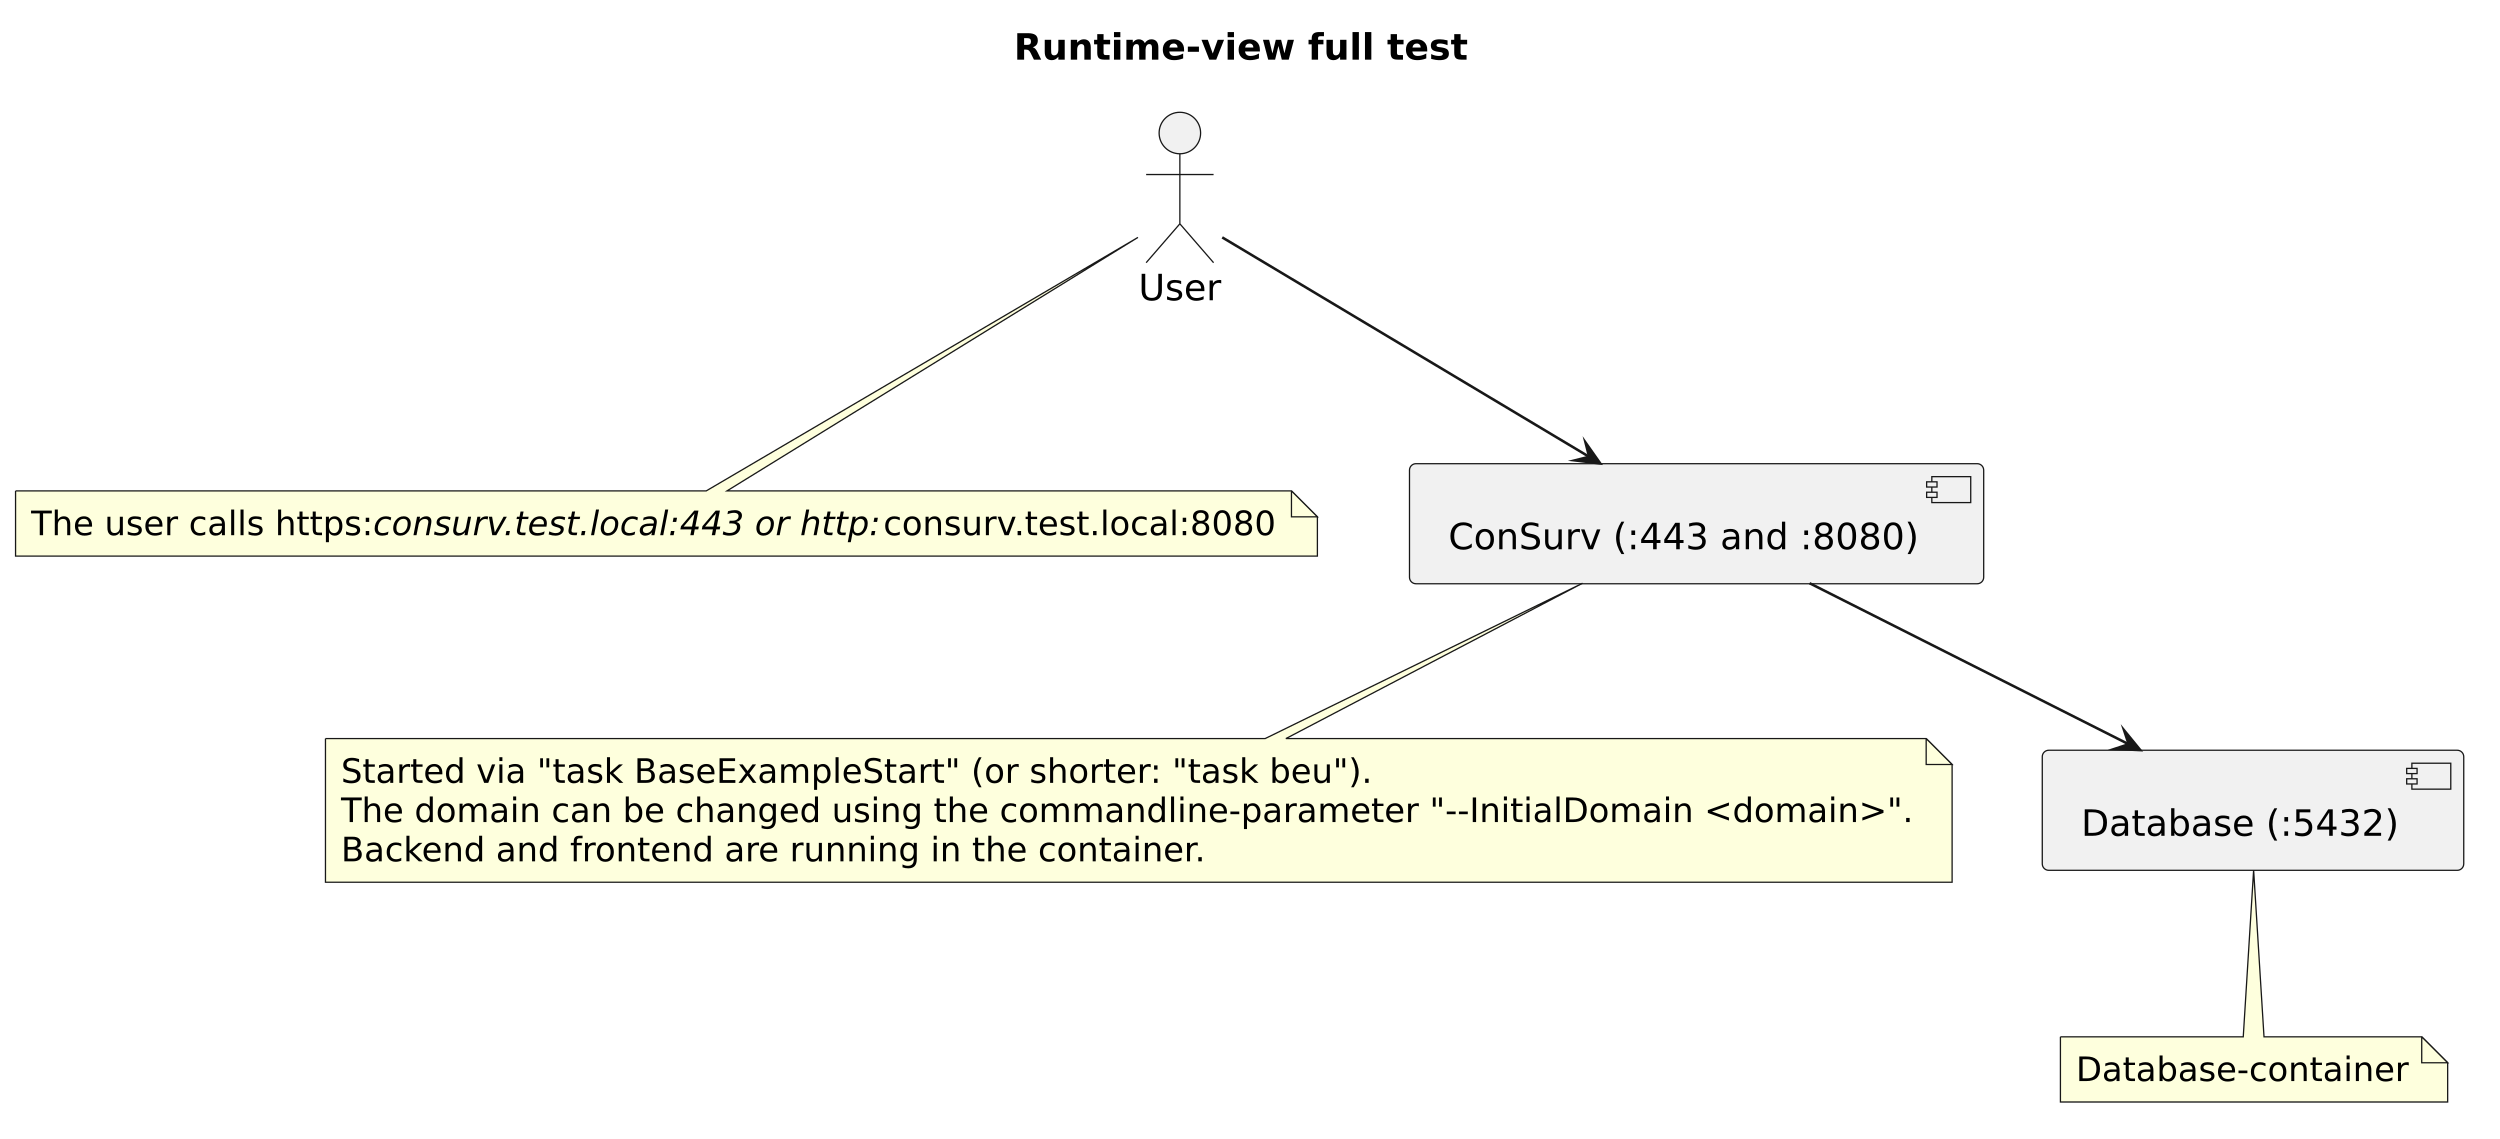
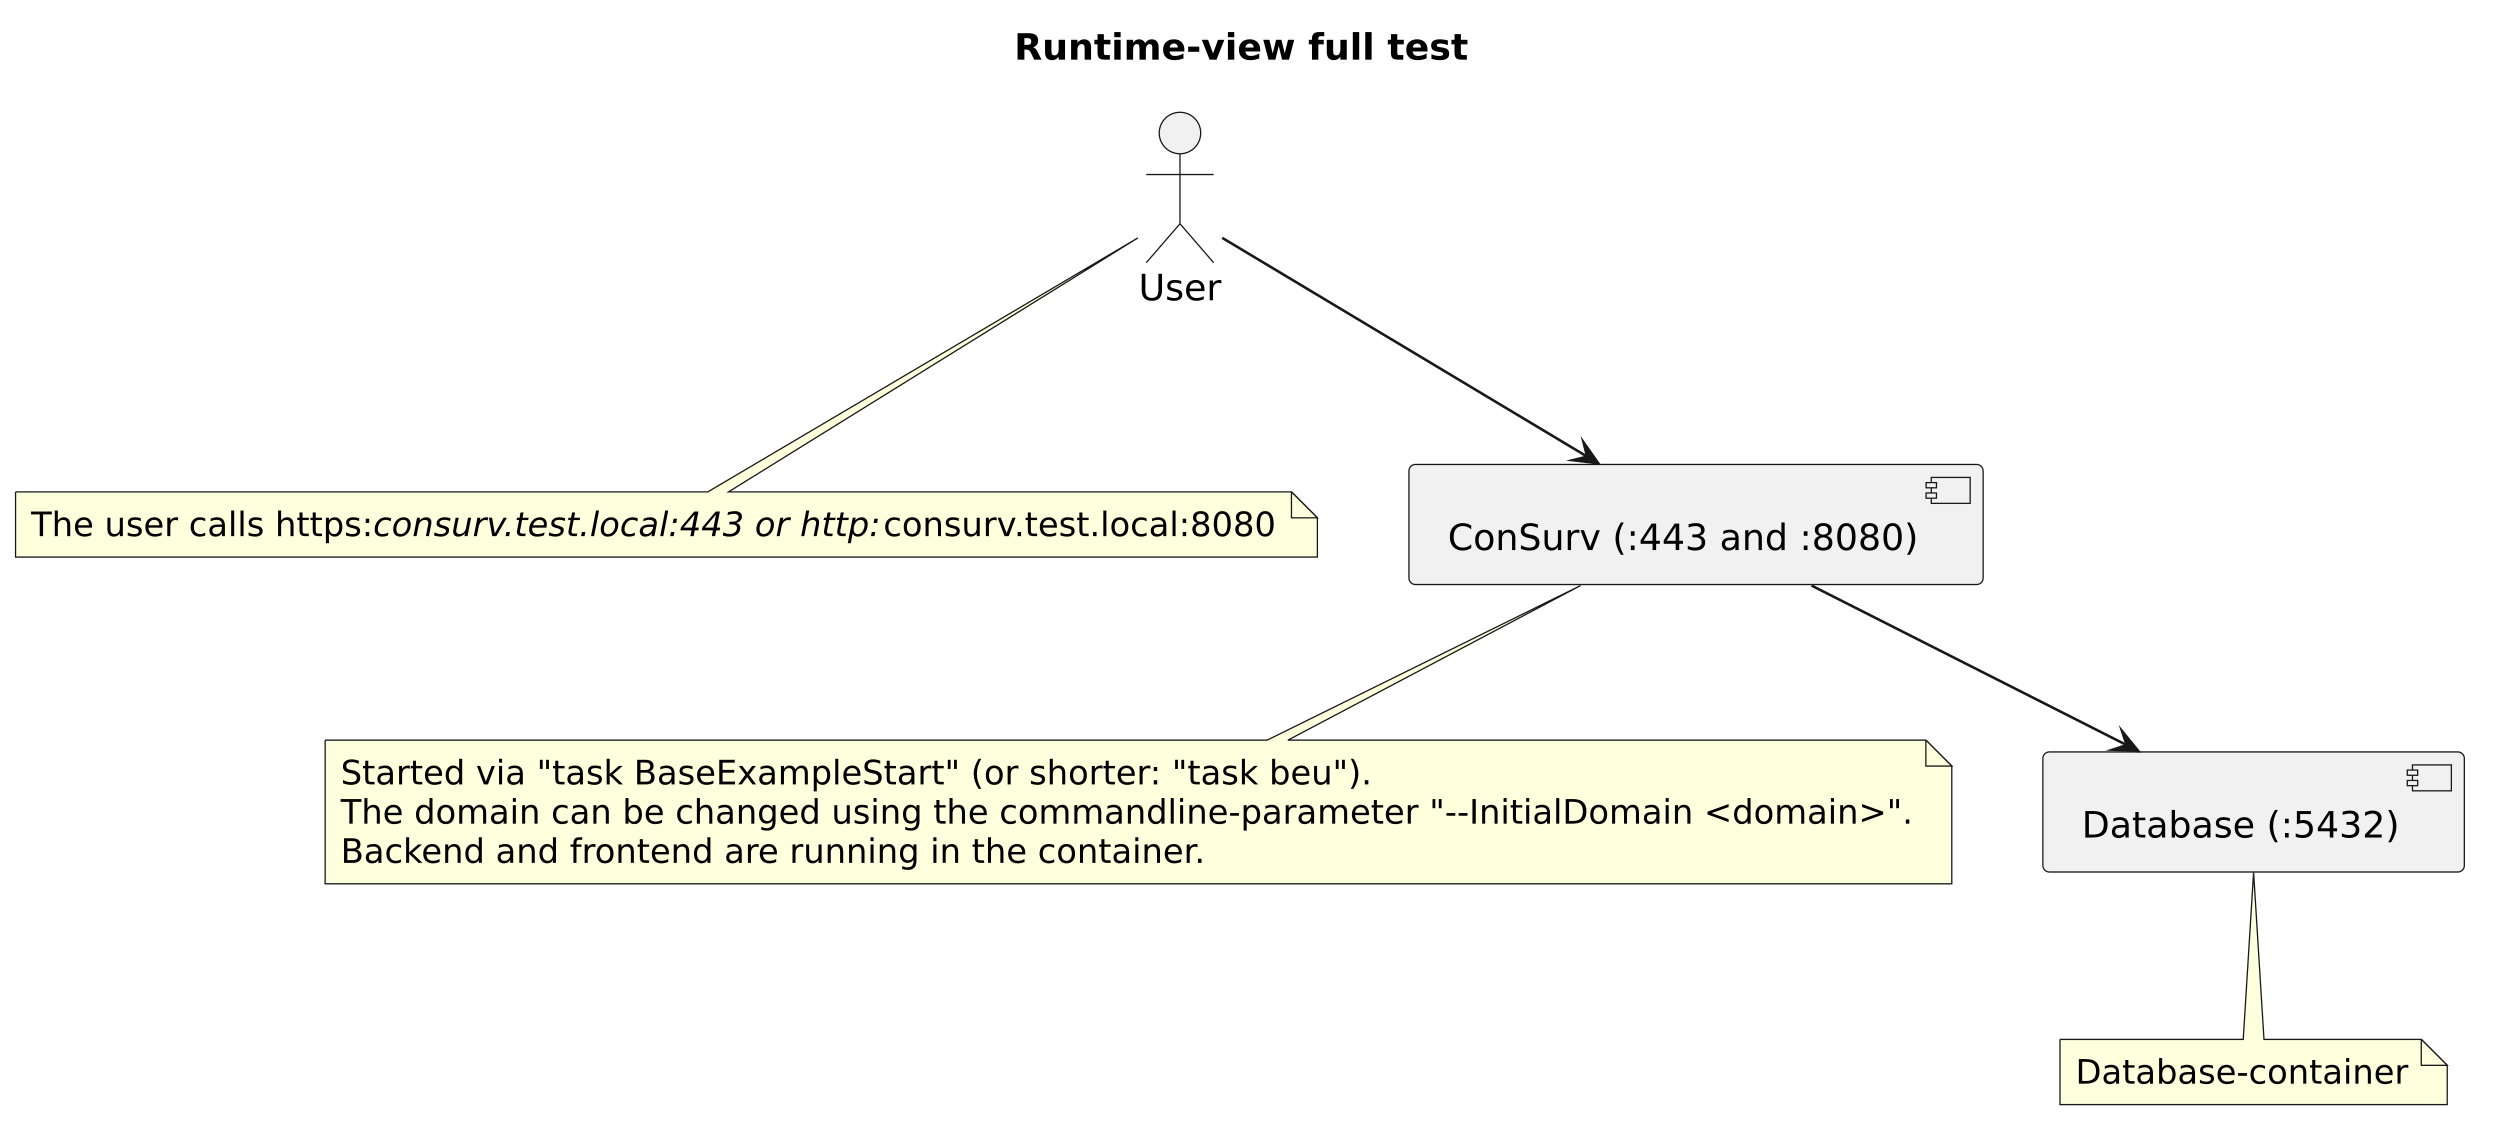
- <svg xmlns="http://www.w3.org/2000/svg" contentStyleType="text/css" data-diagram-type="DESCRIPTION" height="439px" preserveAspectRatio="none" style="width:964px;height:439px;background:#FFFFFF;" version="1.1" viewBox="0 0 964 439" width="964px" zoomAndPan="magnify">
+ <svg xmlns="http://www.w3.org/2000/svg" version="1.1" data-diagram-type="DESCRIPTION" style="width:964px;height:440px;background:#FFFFFF;" width="964px" height="440px" viewBox="0 0 964 440" zoomAndPan="magnify" preserveAspectRatio="none" contentStyleType="text/css">
  <defs />
-   <g>
+   <g font-family="sans-serif" lengthAdjust="spacing">
    <g class="title" data-source-line="1">
-       <text fill="#000000" font-family="'DejaVu Sans'" font-size="14" font-weight="700" lengthAdjust="spacing" textLength="175.068" x="390.976" y="22.995">Runtime-view full test</text>
+       <text x="391.091" y="22.995" fill="#000" font-size="14" textLength="175.068" font-weight="700" font-family="DejaVu Sans">Runtime-view full test</text>
    </g>
-     <g class="entity" data-qualified-name="user" data-source-line="3" id="ent0001">
-       <ellipse cx="454.955" cy="51.297" fill="#F1F1F1" rx="8" ry="8" style="stroke:#181818;stroke-width:0.5;" />
-       <path d="M454.955,59.297 L454.955,86.297 M441.955,67.297 L467.955,67.297 M454.955,86.297 L441.955,101.297 M454.955,86.297 L467.955,101.297" fill="none" style="stroke:#181818;stroke-width:0.5;" />
-       <text fill="#000000" font-family="'DejaVu Sans'" font-size="14" lengthAdjust="spacing" textLength="31.91" x="439" y="115.792">User</text>
+     <g class="entity" data-qualified-name="user" id="ent0001" data-source-line="3">
+       <ellipse cx="454.995" cy="51.297" rx="8" ry="8" fill="#F1F1F1" style="stroke:#181818;stroke-width:0.5;" />
+       <path d="M454.995,59.297 L454.995,86.297 M441.995,67.297 L467.995,67.297 M454.995,86.297 L441.995,101.297 M454.995,86.297 L467.995,101.297" style="stroke:#181818;stroke-width:0.5;" fill="none" />
+       <text x="439.04" y="115.792" fill="#000" font-size="14" textLength="31.91" font-family="DejaVu Sans">User</text>
    </g>
-     <g class="entity" data-qualified-name="UserNote" data-source-line="5" id="ent0002">
-       <path d="M6,189.297 L6,214.43 A0,0 0 0 0 6,214.43 L507.987,214.43 A0,0 0 0 0 507.987,214.43 L507.987,199.297 L497.987,189.297 L280.31,189.297 L438.8,91.537 L272.31,189.297 L6,189.297 A0,0 0 0 0 6,189.297" fill="#FEFFDD" style="stroke:#181818;stroke-width:0.5;" />
-       <path d="M497.987,189.297 L497.987,199.297 L507.987,199.297 L497.987,189.297" fill="#FEFFDD" style="stroke:#181818;stroke-width:0.5;" />
-       <text fill="#000000" font-family="'DejaVu Sans'" font-size="13" lengthAdjust="spacing" textLength="131.879" x="12" y="206.364">The user calls https:</text>
-       <text fill="#000000" font-family="'DejaVu Sans'" font-size="13" font-style="italic" lengthAdjust="spacing" textLength="196.733" x="143.879" y="206.364">consurv.test.local:443 or http:</text>
-       <text fill="#000000" font-family="'DejaVu Sans'" font-size="13" lengthAdjust="spacing" textLength="152.375" x="340.612" y="206.364">consurv.test.local:8080</text>
+     <g class="entity" data-qualified-name="UserNote" id="ent0002" data-source-line="5">
+       <path d="M6,189.677 L6,214.81 A0,0 0 0 0 6,214.81 L507.987,214.81 A0,0 0 0 0 507.987,214.81 L507.987,199.677 L497.987,189.677 L280.91,189.677 L438.79,91.717 L272.91,189.677 L6,189.677 A0,0 0 0 0 6,189.677" style="stroke:#181818;stroke-width:0.5;" fill="#FEFFDD" />
+       <path d="M497.987,189.677 L497.987,199.677 L507.987,199.677 L497.987,189.677" style="stroke:#181818;stroke-width:0.5;" fill="#FEFFDD" />
+       <text x="12" y="206.744" fill="#000" font-size="13" textLength="131.879" font-family="DejaVu Sans">The user calls https:</text>
+       <text x="143.879" y="206.744" fill="#000" font-size="13" textLength="196.733" font-style="italic" font-family="DejaVu Sans">consurv.test.local:443 or http:</text>
+       <text x="340.612" y="206.744" fill="#000" font-size="13" textLength="152.375" font-family="DejaVu Sans">consurv.test.local:8080</text>
    </g>
-     <g class="entity" data-qualified-name="ConSurv" data-source-line="9" id="ent0004">
-       <rect fill="#F1F1F1" height="46.297" rx="2.5" ry="2.5" style="stroke:#181818;stroke-width:0.5;" width="221.412" x="543.5" y="178.797" />
-       <rect fill="#F1F1F1" height="10" style="stroke:#181818;stroke-width:0.5;" width="15" x="744.912" y="183.797" />
-       <rect fill="#F1F1F1" height="2" style="stroke:#181818;stroke-width:0.5;" width="4" x="742.912" y="185.797" />
-       <rect fill="#F1F1F1" height="2" style="stroke:#181818;stroke-width:0.5;" width="4" x="742.912" y="189.797" />
-       <text fill="#000000" font-family="'DejaVu Sans'" font-size="14" lengthAdjust="spacing" textLength="181.412" x="558.5" y="211.792">ConSurv (:443 and :8080)</text>
+     <g class="entity" data-qualified-name="ConSurv" id="ent0004" data-source-line="9">
+       <rect x="543.29" y="179.097" width="221.412" height="46.297" fill="#F1F1F1" style="stroke:#181818;stroke-width:0.5;" rx="2.5" ry="2.5" />
+       <rect x="744.702" y="184.097" width="15" height="10" fill="#F1F1F1" style="stroke:#181818;stroke-width:0.5;" />
+       <rect x="742.702" y="186.097" width="4" height="2" fill="#F1F1F1" style="stroke:#181818;stroke-width:0.5;" />
+       <rect x="742.702" y="190.097" width="4" height="2" fill="#F1F1F1" style="stroke:#181818;stroke-width:0.5;" />
+       <text x="558.29" y="212.092" fill="#000" font-size="14" textLength="181.412" font-family="DejaVu Sans">ConSurv (:443 and :8080)</text>
    </g>
-     <g class="entity" data-qualified-name="ConSurvNote" data-source-line="11" id="ent0005">
-       <path d="M125.5,284.797 L125.5,340.195 A0,0 0 0 0 125.5,340.195 L752.733,340.195 A0,0 0 0 0 752.733,340.195 L752.733,294.797 L742.733,284.797 L495.83,284.797 L610.23,224.887 L487.83,284.797 L125.5,284.797 A0,0 0 0 0 125.5,284.797" fill="#FEFFDD" style="stroke:#181818;stroke-width:0.5;" />
-       <path d="M742.733,284.797 L742.733,294.797 L752.733,294.797 L742.733,284.797" fill="#FEFFDD" style="stroke:#181818;stroke-width:0.5;" />
-       <text fill="#000000" font-family="'DejaVu Sans'" font-size="13" lengthAdjust="spacing" textLength="397.858" x="131.5" y="301.864">Started via "task BaseExampleStart" (or shorter: "task beu").</text>
-       <text fill="#000000" font-family="'DejaVu Sans'" font-size="13" lengthAdjust="spacing" textLength="606.233" x="131.5" y="316.997">The domain can be changed using the commandline-parameter "--InitialDomain &lt;domain&gt;".</text>
-       <text fill="#000000" font-family="'DejaVu Sans'" font-size="13" lengthAdjust="spacing" textLength="335.524" x="131.5" y="332.129">Backend and frontend are running in the container.</text>
+     <g class="entity" data-qualified-name="ConSurvNote" id="ent0005" data-source-line="11">
+       <path d="M125.38,285.397 L125.38,340.795 A0,0 0 0 0 125.38,340.795 L752.613,340.795 A0,0 0 0 0 752.613,340.795 L752.613,295.397 L742.613,285.397 L496.61,285.397 L609.45,225.797 L488.61,285.397 L125.38,285.397 A0,0 0 0 0 125.38,285.397" style="stroke:#181818;stroke-width:0.5;" fill="#FEFFDD" />
+       <path d="M742.613,285.397 L742.613,295.397 L752.613,295.397 L742.613,285.397" style="stroke:#181818;stroke-width:0.5;" fill="#FEFFDD" />
+       <text x="131.38" y="302.464" fill="#000" font-size="13" textLength="397.858" font-family="DejaVu Sans">Started via "task BaseExampleStart" (or shorter: "task beu").</text>
+       <text x="131.38" y="317.597" fill="#000" font-size="13" textLength="606.233" font-family="DejaVu Sans">The domain can be changed using the commandline-parameter "--InitialDomain &lt;domain&gt;".</text>
+       <text x="131.38" y="332.729" fill="#000" font-size="13" textLength="335.524" font-family="DejaVu Sans">Backend and frontend are running in the container.</text>
    </g>
-     <g class="entity" data-qualified-name="ConSurvDatabase" data-source-line="17" id="ent0007">
-       <rect fill="#F1F1F1" height="46.297" rx="2.5" ry="2.5" style="stroke:#181818;stroke-width:0.5;" width="162.52" x="787.5" y="289.297" />
-       <rect fill="#F1F1F1" height="10" style="stroke:#181818;stroke-width:0.5;" width="15" x="930.02" y="294.297" />
-       <rect fill="#F1F1F1" height="2" style="stroke:#181818;stroke-width:0.5;" width="4" x="928.02" y="296.297" />
-       <rect fill="#F1F1F1" height="2" style="stroke:#181818;stroke-width:0.5;" width="4" x="928.02" y="300.297" />
-       <text fill="#000000" font-family="'DejaVu Sans'" font-size="14" lengthAdjust="spacing" textLength="122.52" x="802.5" y="322.292">Database (:5432)</text>
+     <g class="entity" data-qualified-name="ConSurvDatabase" id="ent0007" data-source-line="17">
+       <rect x="787.73" y="289.947" width="162.521" height="46.297" fill="#F1F1F1" style="stroke:#181818;stroke-width:0.5;" rx="2.5" ry="2.5" />
+       <rect x="930.251" y="294.947" width="15" height="10" fill="#F1F1F1" style="stroke:#181818;stroke-width:0.5;" />
+       <rect x="928.251" y="296.947" width="4" height="2" fill="#F1F1F1" style="stroke:#181818;stroke-width:0.5;" />
+       <rect x="928.251" y="300.947" width="4" height="2" fill="#F1F1F1" style="stroke:#181818;stroke-width:0.5;" />
+       <text x="802.73" y="322.942" fill="#000" font-size="14" textLength="122.521" font-family="DejaVu Sans">Database (:5432)</text>
    </g>
-     <g class="entity" data-qualified-name="ConSurvDatabaseNote" data-source-line="19" id="ent0008">
-       <path d="M794.5,399.797 L794.5,424.93 A0,0 0 0 0 794.5,424.93 L943.818,424.93 A0,0 0 0 0 943.818,424.93 L943.818,409.797 L933.818,399.797 L873,399.797 L869,335.537 L865,399.797 L794.5,399.797 A0,0 0 0 0 794.5,399.797" fill="#FEFFDD" style="stroke:#181818;stroke-width:0.5;" />
-       <path d="M933.818,399.797 L933.818,409.797 L943.818,409.797 L933.818,399.797" fill="#FEFFDD" style="stroke:#181818;stroke-width:0.5;" />
-       <text fill="#000000" font-family="'DejaVu Sans'" font-size="13" lengthAdjust="spacing" textLength="128.318" x="800.5" y="416.864">Database-container</text>
+     <g class="entity" data-qualified-name="ConSurvDatabaseNote" id="ent0008" data-source-line="19">
+       <path d="M794.33,400.797 L794.33,425.93 A0,0 0 0 0 794.33,425.93 L943.648,425.93 A0,0 0 0 0 943.648,425.93 L943.648,410.797 L933.648,400.797 L872.99,400.797 L868.99,336.397 L864.99,400.797 L794.33,400.797 A0,0 0 0 0 794.33,400.797" style="stroke:#181818;stroke-width:0.5;" fill="#FEFFDD" />
+       <path d="M933.648,400.797 L933.648,410.797 L943.648,410.797 L933.648,400.797" style="stroke:#181818;stroke-width:0.5;" fill="#FEFFDD" />
+       <text x="800.33" y="417.864" fill="#000" font-size="13" textLength="128.318" font-family="DejaVu Sans">Database-container</text>
    </g>
-     <g class="link" data-entity-1="ent0001" data-entity-2="ent0004" data-link-type="dependency" data-source-line="23" id="lnk10">
-       <path d="M471.29,91.537 C502.94,110.467 569.189,150.081 612.769,176.141" fill="none" id="user-to-ConSurv" style="stroke:#181818;stroke-width:1;" />
-       <polygon fill="#181818" points="617.06,178.707,611.389,170.655,612.769,176.141,607.283,177.521,617.06,178.707" style="stroke:#181818;stroke-width:1;stroke-linejoin:miter;stroke-miterlimit:10;" />
+     <g class="link" data-entity-1="ent0001" data-entity-2="ent0004" id="lnk10" data-source-line="23" data-link-type="dependency">
+       <path d="M471.28,91.717 C502.75,110.577 568.352,149.906 612.002,176.076" style="stroke:#181818;stroke-width:1;" fill="none" id="user-to-ConSurv" />
+       <polygon points="616.29,178.647,610.628,170.588,612.002,176.076,606.514,177.45,616.29,178.647" fill="#181818" style="stroke:#181818;stroke-width:1;stroke-linejoin:miter;stroke-miterlimit:10;" />
    </g>
-     <g class="link" data-entity-1="ent0004" data-entity-2="ent0007" data-link-type="dependency" data-source-line="24" id="lnk11">
-       <path d="M697.77,224.887 C734.97,243.657 783.646,268.224 820.826,286.985" fill="none" id="ConSurv-to-ConSurvDatabase" style="stroke:#181818;stroke-width:1;" />
-       <polygon fill="#181818" points="825.29,289.237,819.057,281.611,820.826,286.985,815.453,288.754,825.29,289.237" style="stroke:#181818;stroke-width:1;stroke-linejoin:miter;stroke-miterlimit:10;" />
+     <g class="link" data-entity-1="ent0004" data-entity-2="ent0007" id="lnk11" data-source-line="24" data-link-type="dependency">
+       <path d="M698.54,225.797 C735.44,244.477 783.159,268.639 820.039,287.309" style="stroke:#181818;stroke-width:1;" fill="none" id="ConSurv-to-ConSurvDatabase" />
+       <polygon points="824.5,289.567,818.277,281.933,820.039,287.309,814.664,289.071,824.5,289.567" fill="#181818" style="stroke:#181818;stroke-width:1;stroke-linejoin:miter;stroke-miterlimit:10;" />
    </g>
  </g>
</svg>
